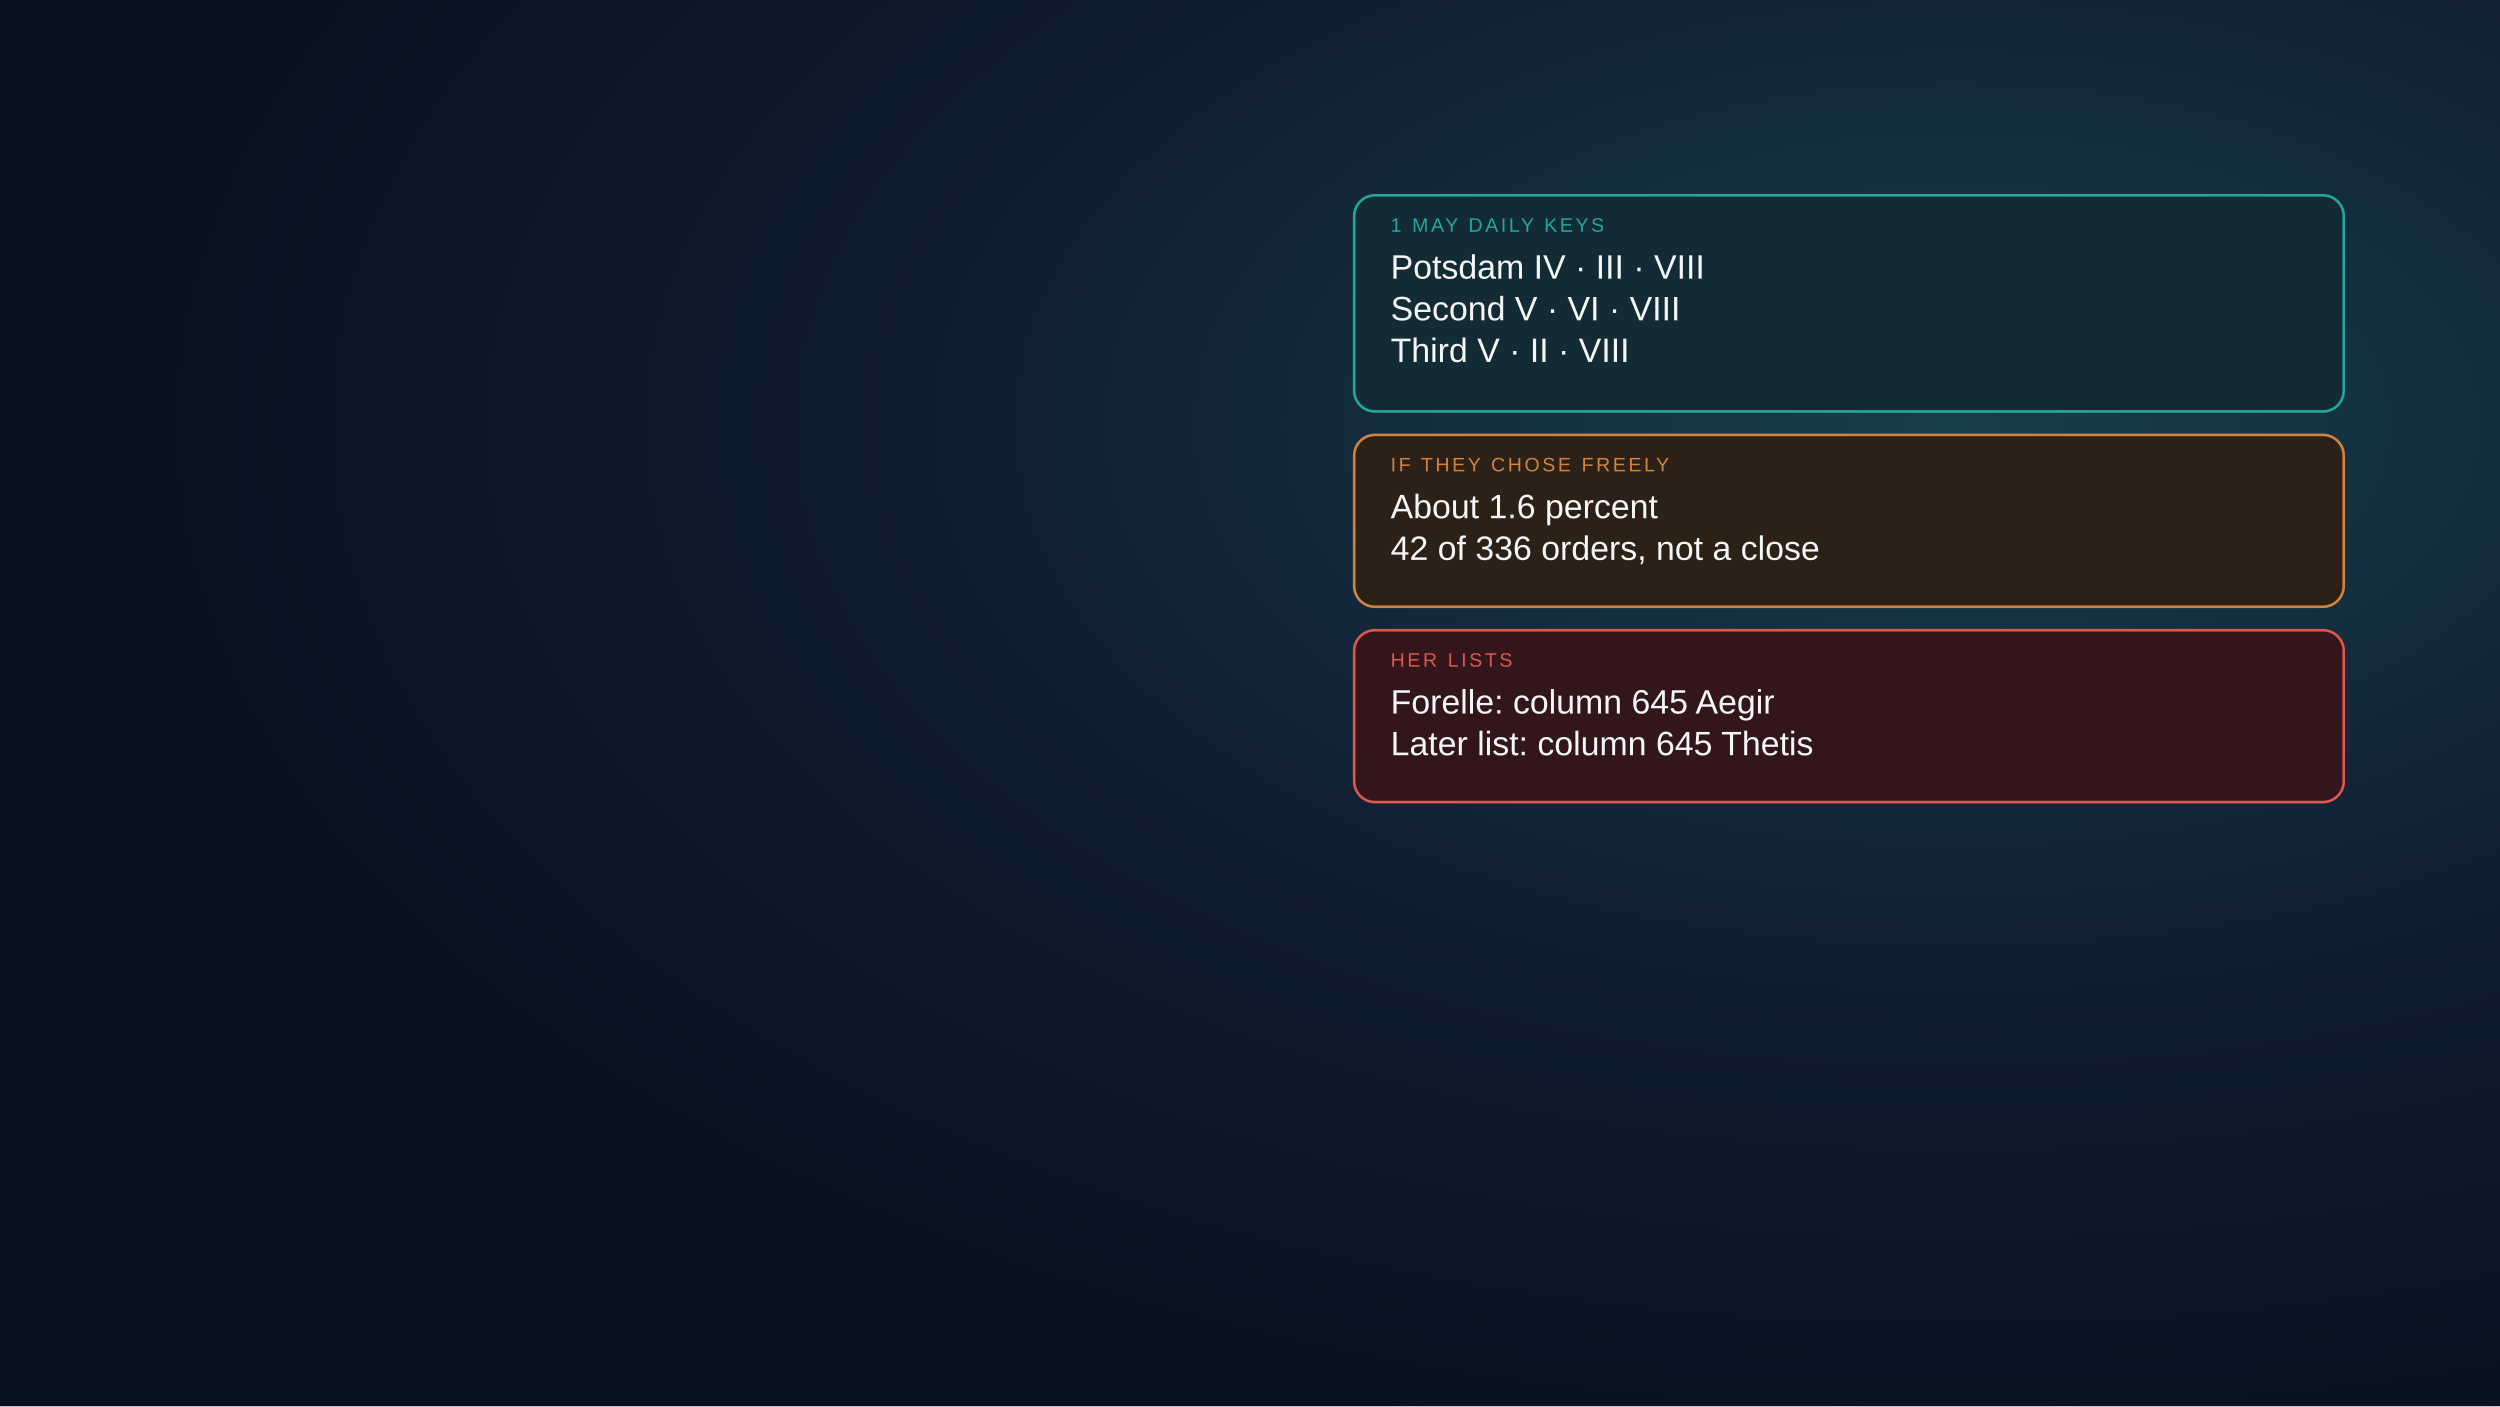
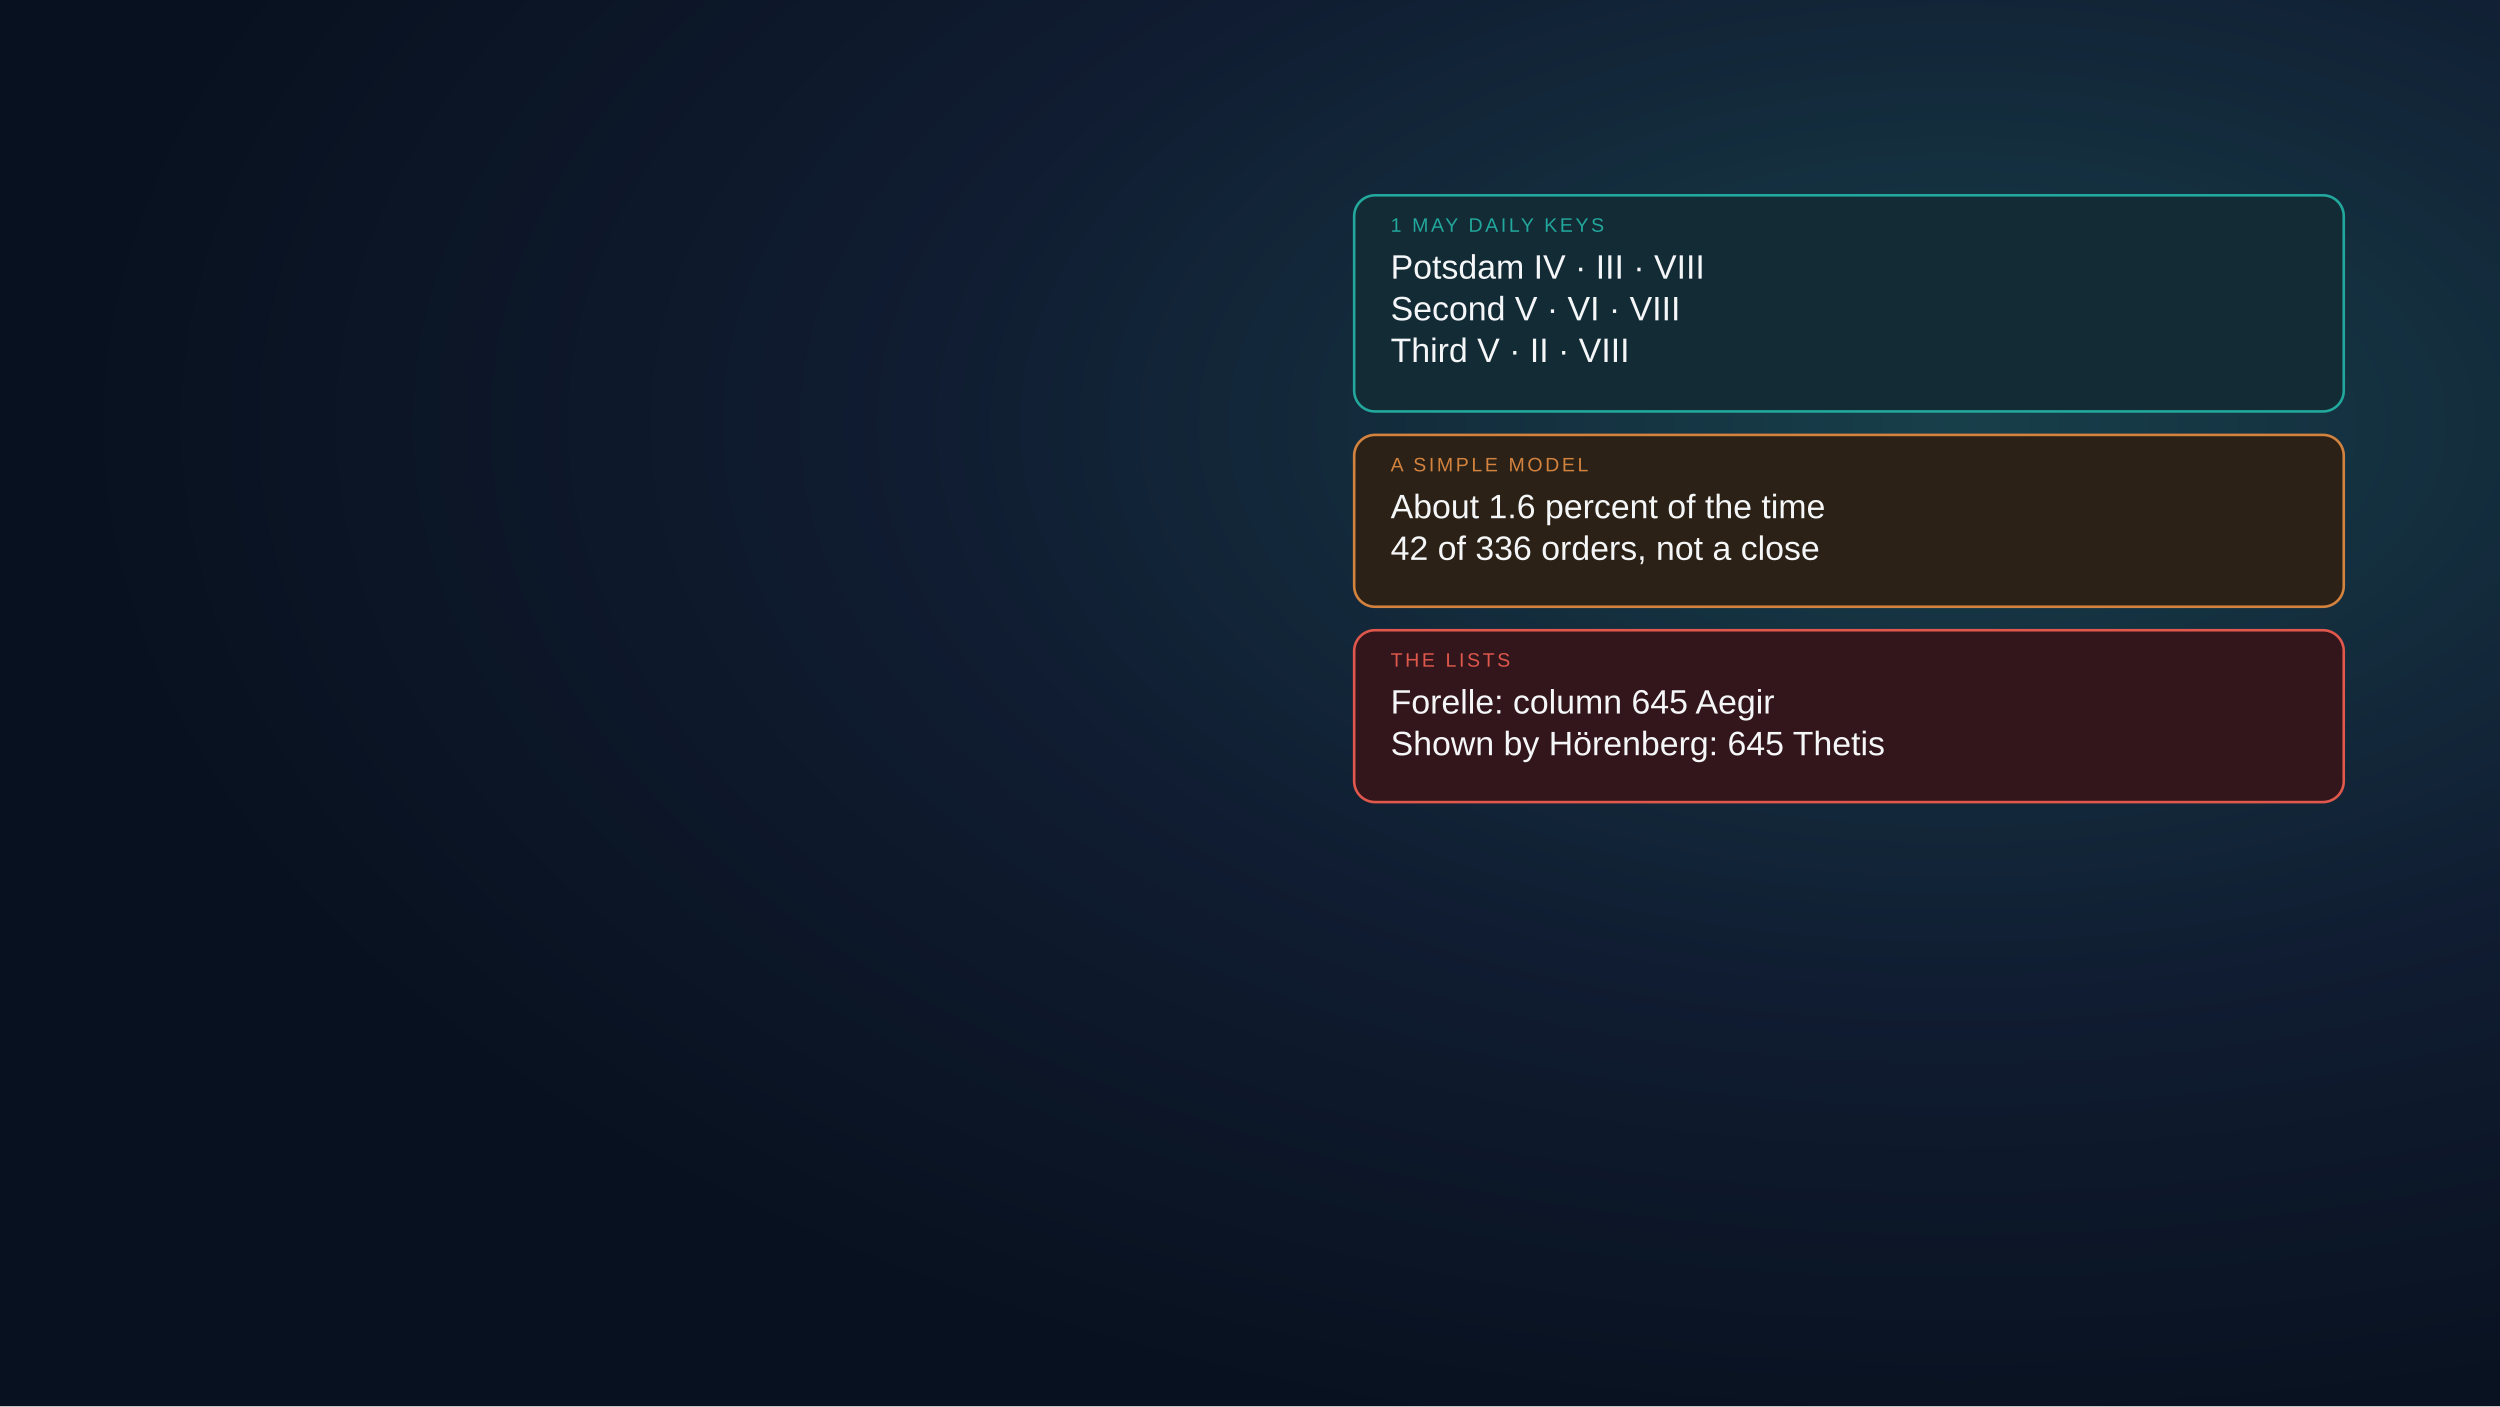
<svg xmlns="http://www.w3.org/2000/svg" viewBox="0 0 1920 1080" role="img" aria-labelledby="t d">
  <defs>
    <radialGradient id="bg" cx="78%" cy="30%" r="75%">
      <stop offset="0" stop-color="#173f4a" />
      <stop offset="0.55" stop-color="#101c31" />
      <stop offset="1" stop-color="#08111f" />
    </radialGradient>
  </defs>
  <rect width="1920" height="1080" fill="url(#bg)" />
  <g transform="translate(1040 150)">
    <rect width="760" height="166" rx="16" fill="#122b35" stroke="#22a89c" stroke-width="2" />
    <text x="28" y="28" fill="#22a89c" font-family="Arial,sans-serif" font-size="15" letter-spacing="2">1 MAY DAILY KEYS</text>
    <text x="28" y="64" fill="#f4f6f8" font-family="Arial,sans-serif" font-size="26">Potsdam  IV · III · VIII</text>
    <text x="28" y="96" fill="#f4f6f8" font-family="Arial,sans-serif" font-size="26">Second   V · VI · VIII</text>
    <text x="28" y="128" fill="#f4f6f8" font-family="Arial,sans-serif" font-size="26">Third    V · II · VIII</text>
  </g>
  <g transform="translate(1040 334)">
    <rect width="760" height="132" rx="16" fill="#2b2116" stroke="#d4833f" stroke-width="2" />
-     <text x="28" y="28" fill="#d4833f" font-family="Arial,sans-serif" font-size="15" letter-spacing="2">IF THEY CHOSE FREELY</text>
-     <text x="28" y="64" fill="#f4f6f8" font-family="Arial,sans-serif" font-size="26">About 1.6 percent</text>
+     <text x="28" y="28" fill="#d4833f" font-family="Arial,sans-serif" font-size="15" letter-spacing="2">A SIMPLE MODEL</text>
+     <text x="28" y="64" fill="#f4f6f8" font-family="Arial,sans-serif" font-size="26">About 1.6 percent of the time</text>
    <text x="28" y="96" fill="#f4f6f8" font-family="Arial,sans-serif" font-size="26">42 of 336 orders, not a close</text>
  </g>
  <g transform="translate(1040 484)">
    <rect width="760" height="132" rx="16" fill="#33161b" stroke="#e0574c" stroke-width="2" />
-     <text x="28" y="28" fill="#e0574c" font-family="Arial,sans-serif" font-size="15" letter-spacing="2">HER LISTS</text>
+     <text x="28" y="28" fill="#e0574c" font-family="Arial,sans-serif" font-size="15" letter-spacing="2">THE LISTS</text>
    <text x="28" y="64" fill="#f4f6f8" font-family="Arial,sans-serif" font-size="26">Forelle: column 645 Aegir</text>
-     <text x="28" y="96" fill="#f4f6f8" font-family="Arial,sans-serif" font-size="26">Later list: column 645 Thetis</text>
+     <text x="28" y="96" fill="#f4f6f8" font-family="Arial,sans-serif" font-size="26">Shown by Hörenberg: 645 Thetis</text>
  </g>
</svg>
